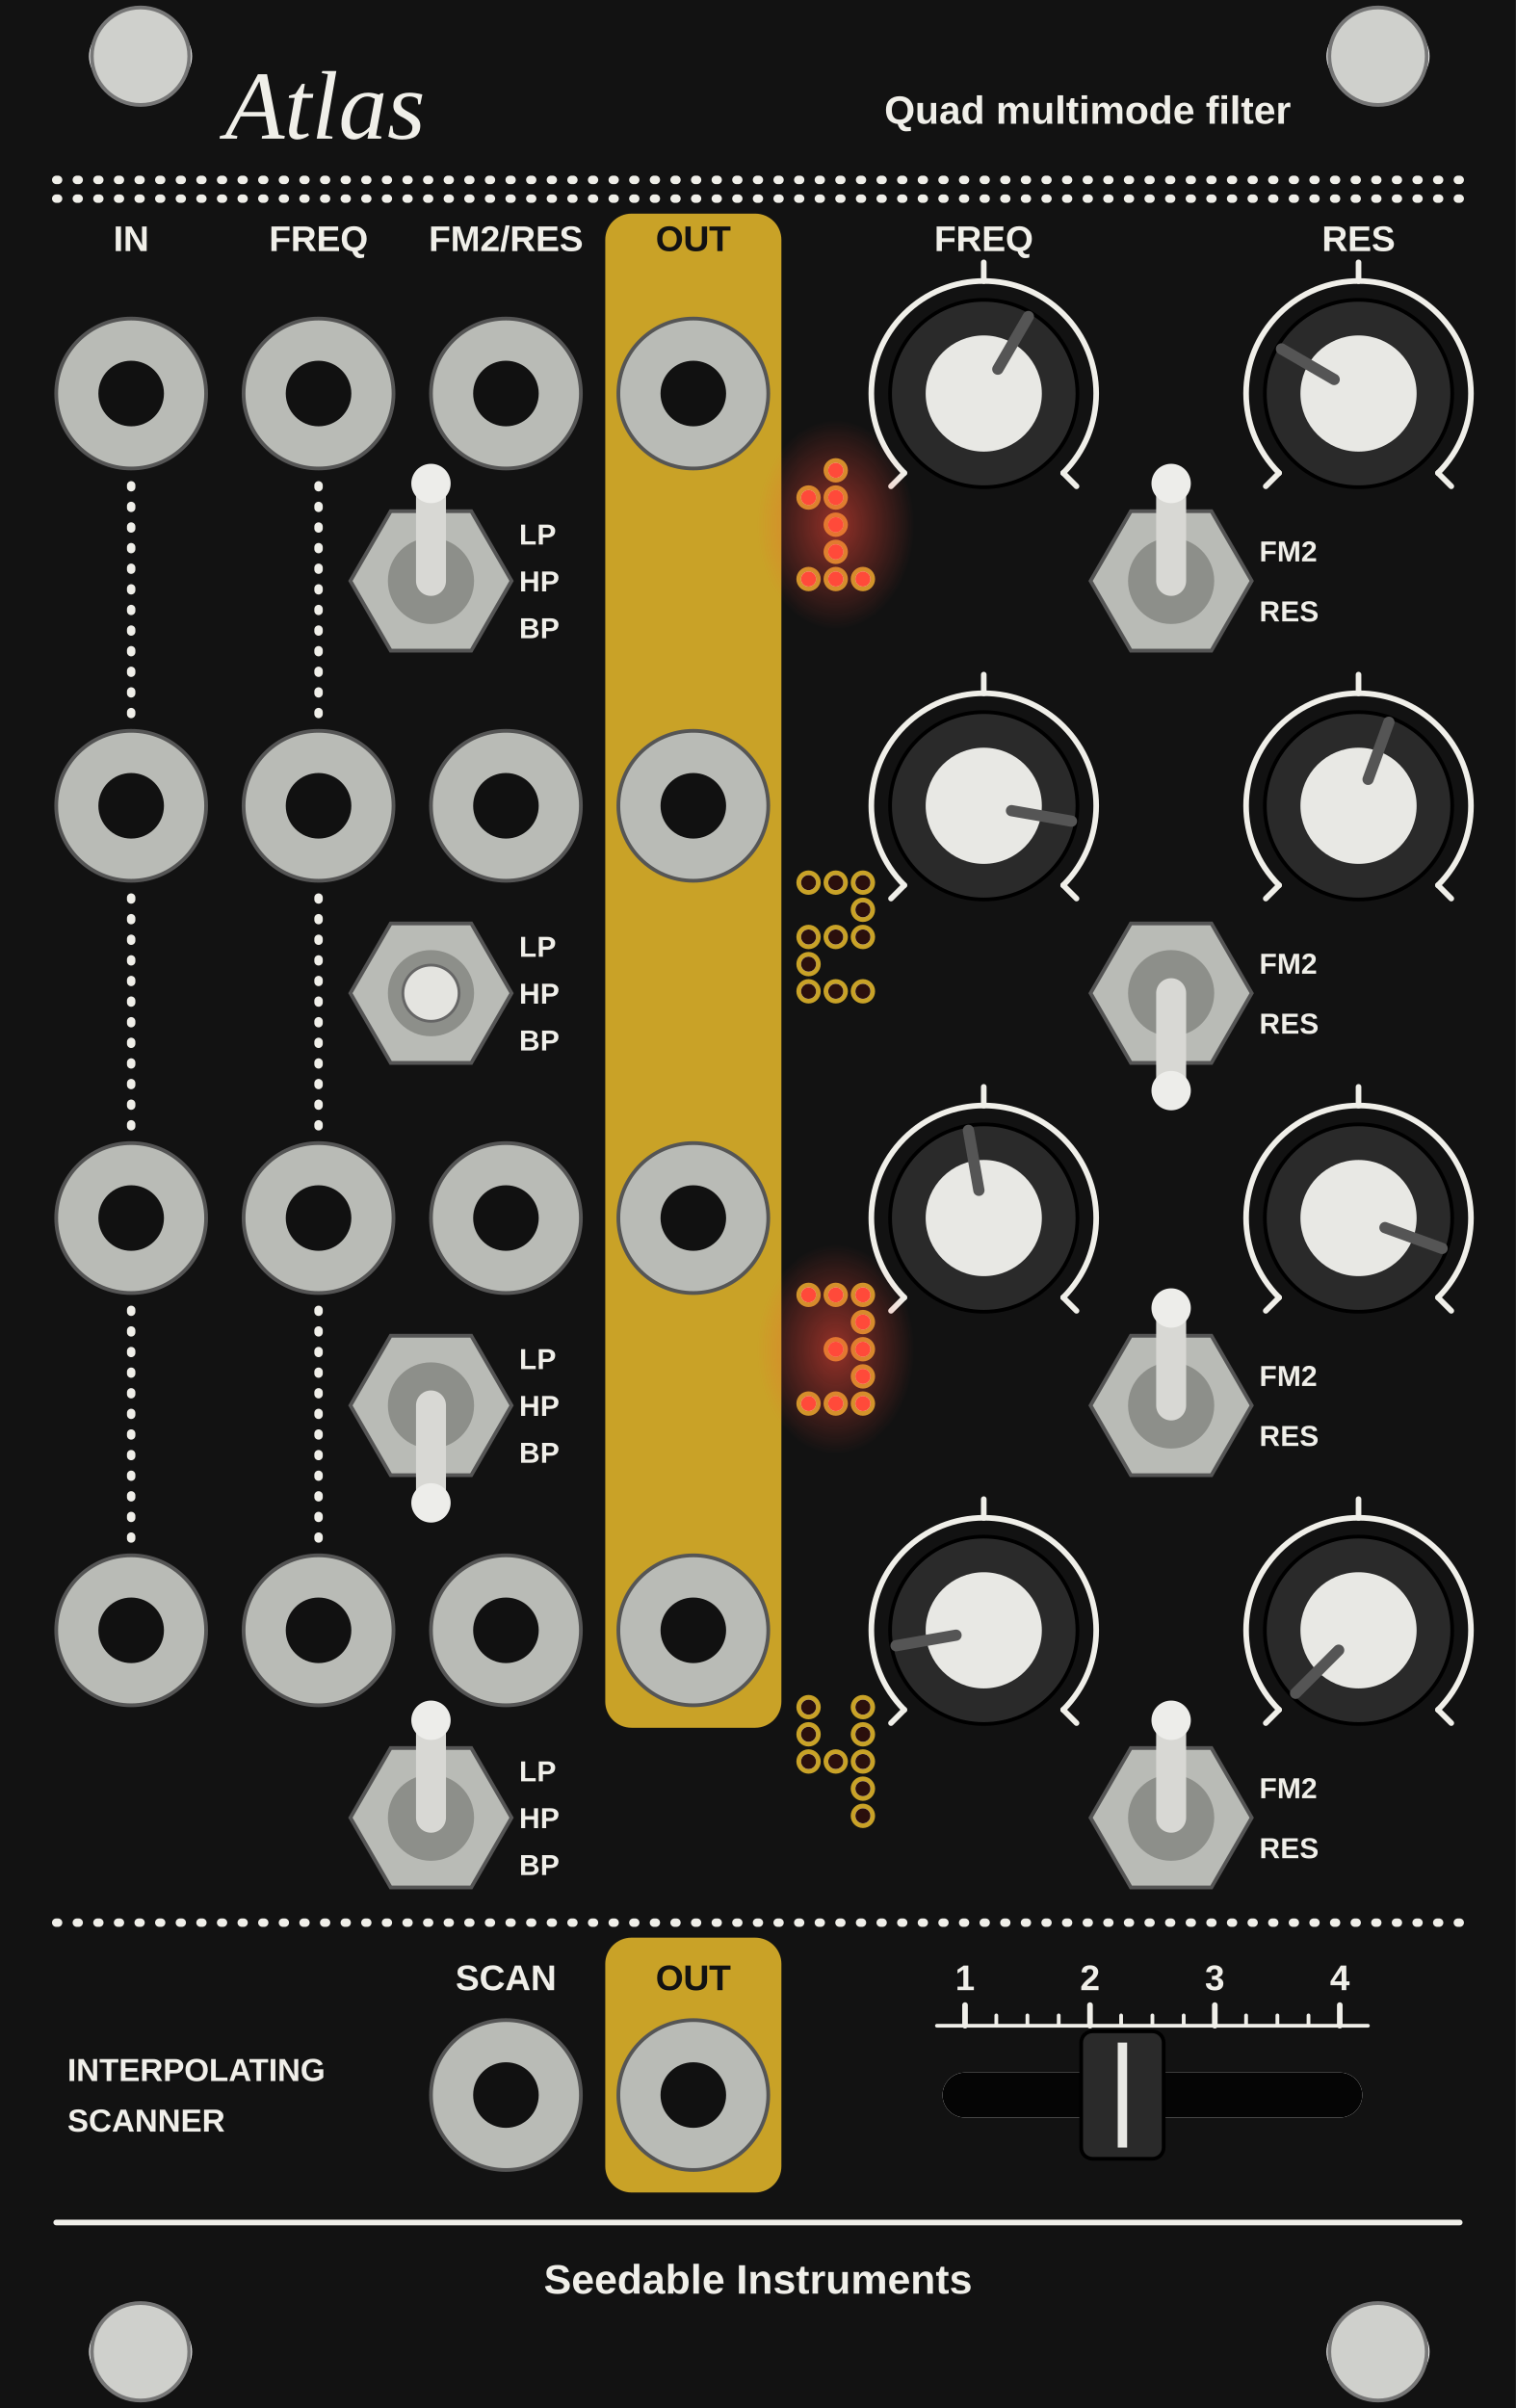
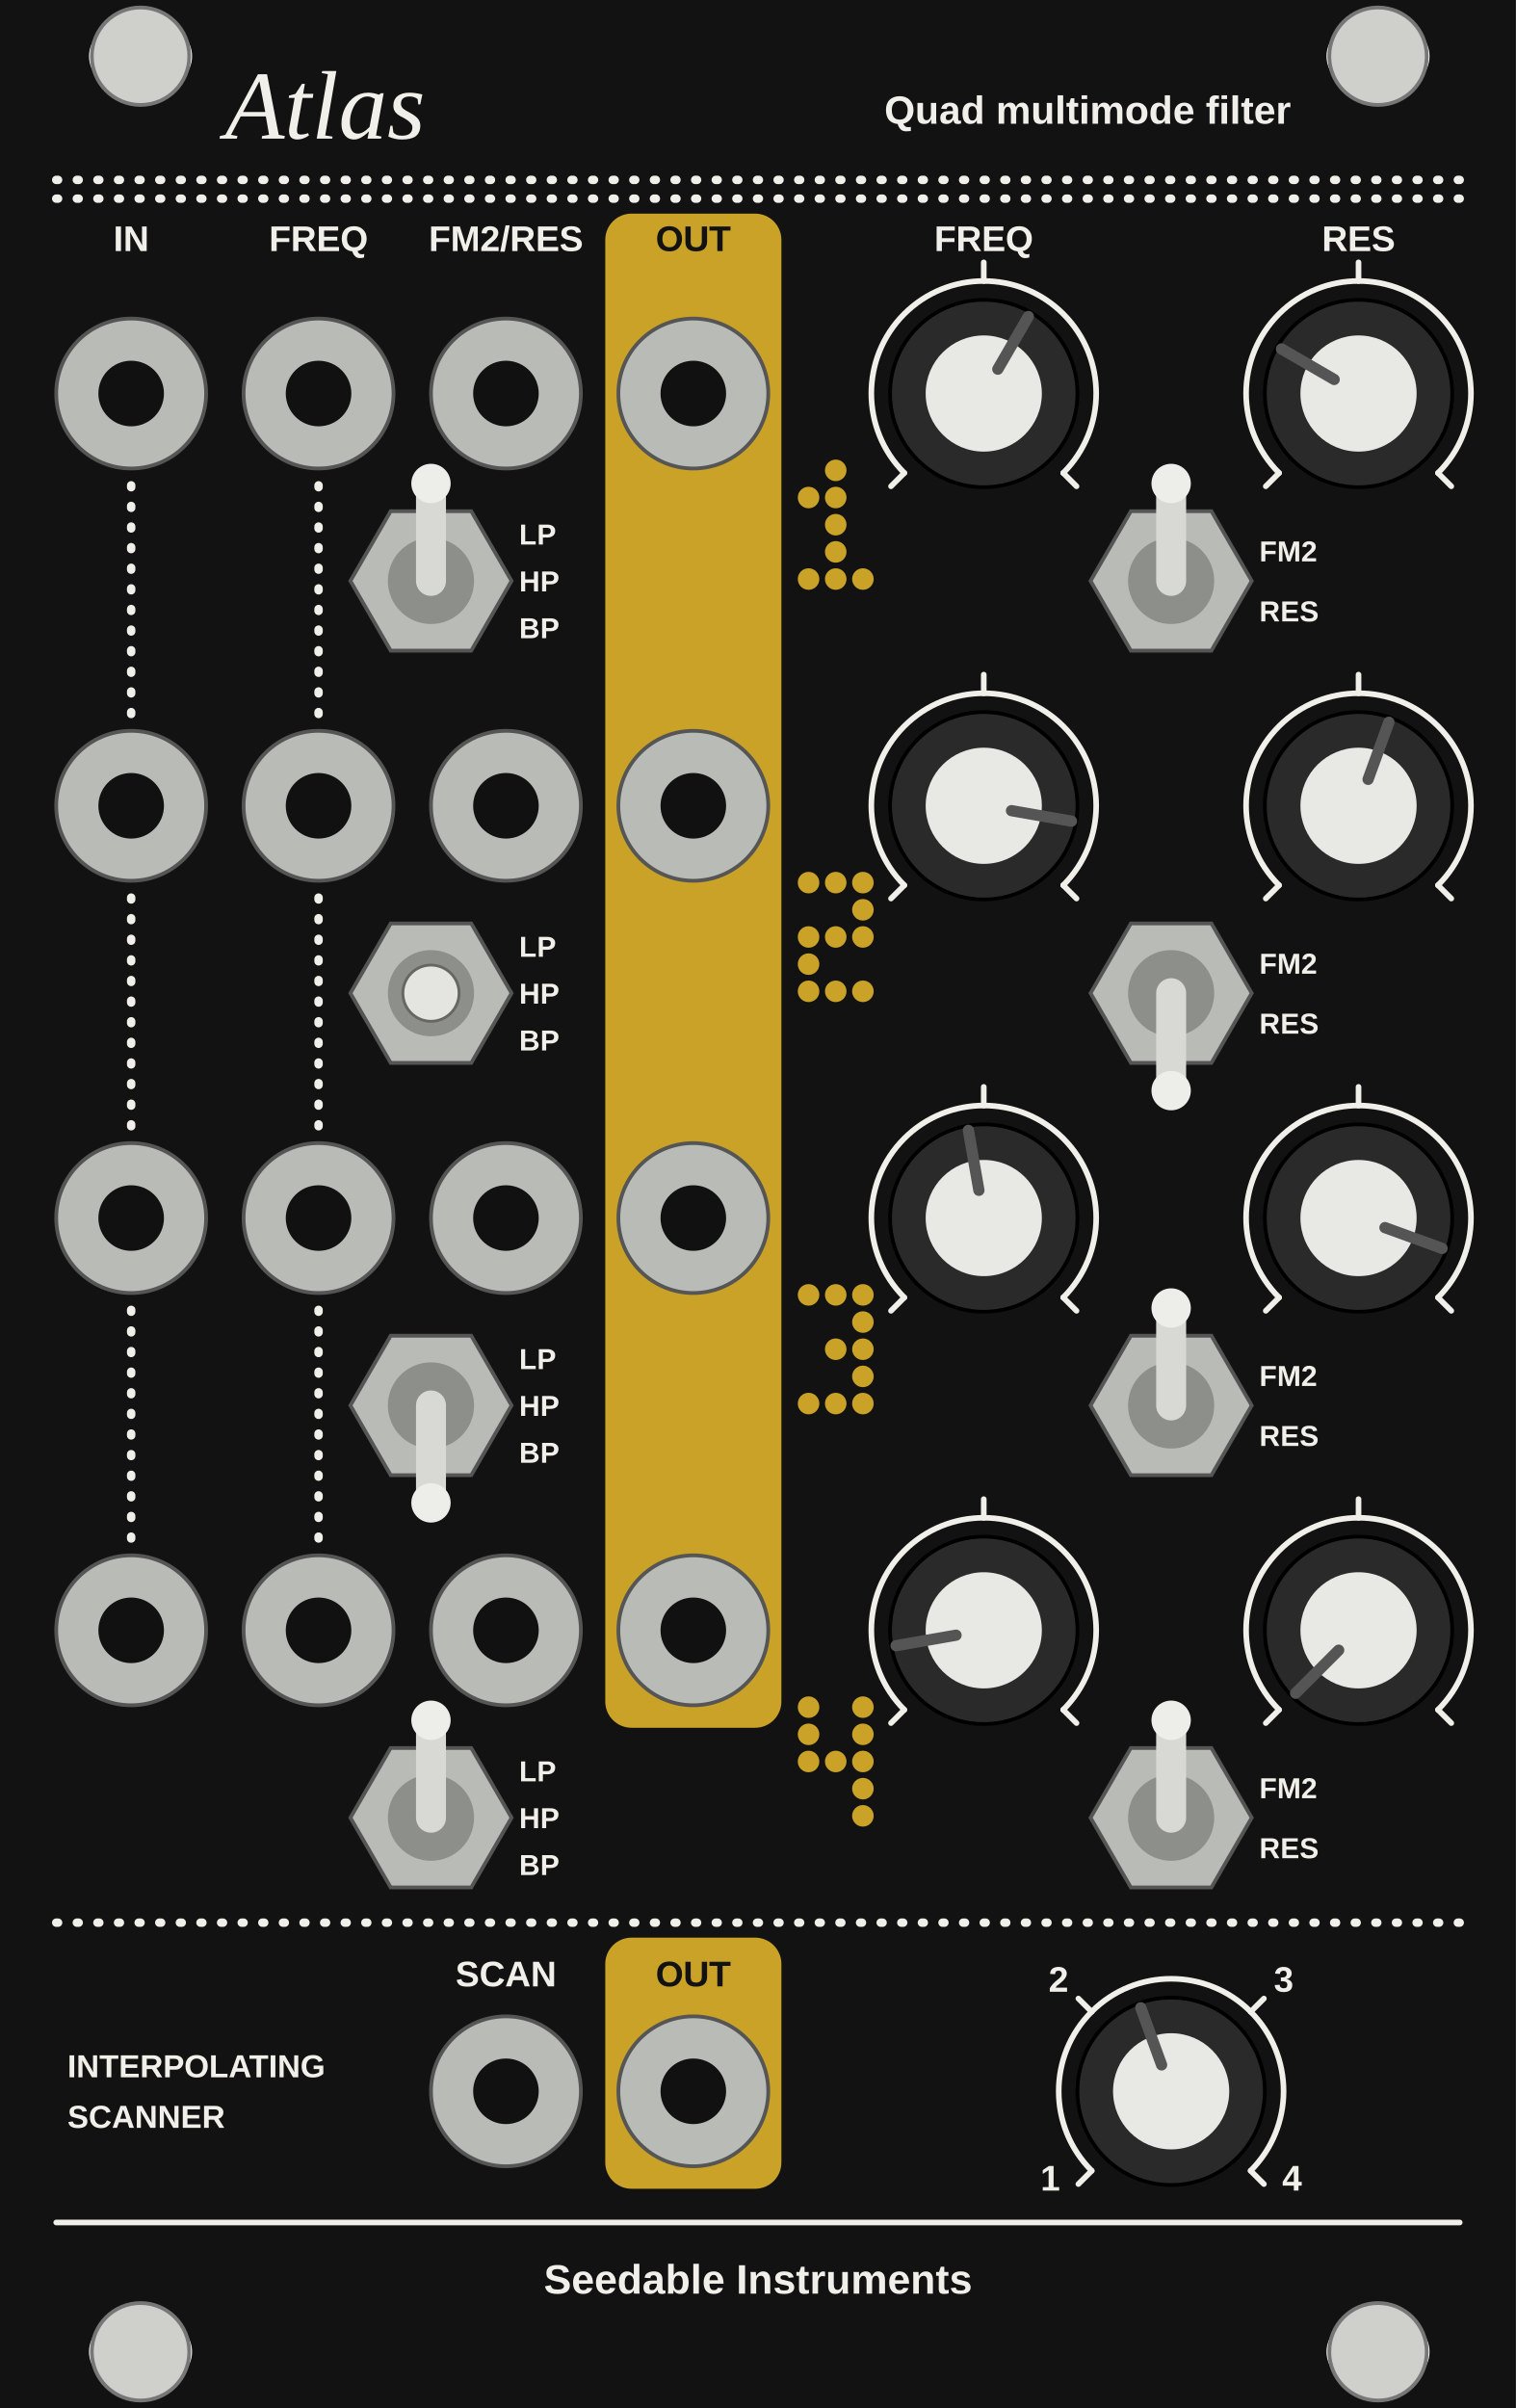
<svg xmlns="http://www.w3.org/2000/svg" width="80.9mm" height="128.5mm" viewBox="0 0 80.9 128.5">
-   <defs>
-     <radialGradient id="glow">
-       <stop offset="0" stop-color="#ff4a3a" stop-opacity="0.55" />
-       <stop offset="1" stop-color="#ff4a3a" stop-opacity="0" />
-     </radialGradient>
-   </defs>
  <style>text{font-family:Arial, Helvetica, sans-serif;font-weight:bold;fill:#f0efe9} .serif{font-family:Georgia, Times New Roman, serif;font-style:italic;font-weight:normal} .silk{stroke:#f0efe9;fill:none;stroke-linecap:round;stroke-linejoin:round} .dots{stroke-dasharray:0.1 1.0;stroke-width:0.45} .copper{fill:#c9a227} .cu-text{fill:#121212} .hole{fill:#ffffff;stroke:none}</style>
  <rect x="0" y="0" width="80.9" height="128.5" fill="#121212" />
  <g id="copper">
    <rect x="32.30" y="11.40" width="9.40" height="80.80" rx="1.4" class="copper" />
    <circle cx="37.00" cy="21.00" r="3.65" class="cu-text" />
    <circle cx="37.00" cy="43.00" r="3.65" class="cu-text" />
    <circle cx="37.00" cy="65.00" r="3.65" class="cu-text" />
    <circle cx="37.00" cy="87.00" r="3.65" class="cu-text" />
-     <rect x="32.30" y="103.40" width="9.40" height="13.60" rx="1.4" class="copper" />
-     <circle cx="37.00" cy="111.80" r="3.65" class="cu-text" />
-     <circle cx="44.60" cy="25.10" r="0.65" class="copper" />
-     <circle cx="43.15" cy="26.55" r="0.65" class="copper" />
-     <circle cx="44.60" cy="26.55" r="0.65" class="copper" />
-     <circle cx="44.60" cy="28.00" r="0.65" class="copper" />
-     <circle cx="44.60" cy="29.45" r="0.65" class="copper" />
-     <circle cx="43.15" cy="30.90" r="0.65" class="copper" />
-     <circle cx="44.60" cy="30.90" r="0.65" class="copper" />
-     <circle cx="46.05" cy="30.90" r="0.65" class="copper" />
-     <circle cx="43.15" cy="47.10" r="0.65" class="copper" />
-     <circle cx="44.60" cy="47.10" r="0.65" class="copper" />
-     <circle cx="46.05" cy="47.10" r="0.65" class="copper" />
-     <circle cx="46.05" cy="48.55" r="0.65" class="copper" />
-     <circle cx="43.15" cy="50.00" r="0.65" class="copper" />
-     <circle cx="44.60" cy="50.00" r="0.65" class="copper" />
-     <circle cx="46.05" cy="50.00" r="0.65" class="copper" />
-     <circle cx="43.15" cy="51.45" r="0.65" class="copper" />
-     <circle cx="43.15" cy="52.90" r="0.65" class="copper" />
-     <circle cx="44.60" cy="52.90" r="0.65" class="copper" />
-     <circle cx="46.05" cy="52.90" r="0.65" class="copper" />
-     <circle cx="43.15" cy="69.10" r="0.65" class="copper" />
-     <circle cx="44.60" cy="69.10" r="0.65" class="copper" />
-     <circle cx="46.05" cy="69.10" r="0.65" class="copper" />
-     <circle cx="46.05" cy="70.55" r="0.65" class="copper" />
-     <circle cx="44.60" cy="72.00" r="0.65" class="copper" />
-     <circle cx="46.05" cy="72.00" r="0.65" class="copper" />
-     <circle cx="46.05" cy="73.45" r="0.65" class="copper" />
-     <circle cx="43.15" cy="74.90" r="0.65" class="copper" />
-     <circle cx="44.60" cy="74.90" r="0.65" class="copper" />
-     <circle cx="46.05" cy="74.90" r="0.65" class="copper" />
-     <circle cx="43.15" cy="91.10" r="0.65" class="copper" />
-     <circle cx="46.05" cy="91.10" r="0.65" class="copper" />
-     <circle cx="43.15" cy="92.55" r="0.65" class="copper" />
-     <circle cx="46.05" cy="92.55" r="0.65" class="copper" />
-     <circle cx="43.15" cy="94.00" r="0.65" class="copper" />
-     <circle cx="44.60" cy="94.00" r="0.65" class="copper" />
-     <circle cx="46.05" cy="94.00" r="0.65" class="copper" />
-     <circle cx="46.05" cy="95.45" r="0.65" class="copper" />
-     <circle cx="46.05" cy="96.90" r="0.65" class="copper" />
+     <rect x="32.30" y="103.40" width="9.40" height="13.40" rx="1.4" class="copper" />
+     <circle cx="37.00" cy="111.60" r="3.65" class="cu-text" />
+     <circle cx="44.60" cy="25.10" r="0.575" class="copper" />
+     <circle cx="43.15" cy="26.55" r="0.575" class="copper" />
+     <circle cx="44.60" cy="26.55" r="0.575" class="copper" />
+     <circle cx="44.60" cy="28.00" r="0.575" class="copper" />
+     <circle cx="44.60" cy="29.45" r="0.575" class="copper" />
+     <circle cx="43.15" cy="30.90" r="0.575" class="copper" />
+     <circle cx="44.60" cy="30.90" r="0.575" class="copper" />
+     <circle cx="46.05" cy="30.90" r="0.575" class="copper" />
+     <circle cx="43.15" cy="47.10" r="0.575" class="copper" />
+     <circle cx="44.60" cy="47.10" r="0.575" class="copper" />
+     <circle cx="46.05" cy="47.10" r="0.575" class="copper" />
+     <circle cx="46.05" cy="48.55" r="0.575" class="copper" />
+     <circle cx="43.15" cy="50.00" r="0.575" class="copper" />
+     <circle cx="44.60" cy="50.00" r="0.575" class="copper" />
+     <circle cx="46.05" cy="50.00" r="0.575" class="copper" />
+     <circle cx="43.15" cy="51.45" r="0.575" class="copper" />
+     <circle cx="43.15" cy="52.90" r="0.575" class="copper" />
+     <circle cx="44.60" cy="52.90" r="0.575" class="copper" />
+     <circle cx="46.05" cy="52.90" r="0.575" class="copper" />
+     <circle cx="43.15" cy="69.10" r="0.575" class="copper" />
+     <circle cx="44.60" cy="69.10" r="0.575" class="copper" />
+     <circle cx="46.05" cy="69.10" r="0.575" class="copper" />
+     <circle cx="46.05" cy="70.55" r="0.575" class="copper" />
+     <circle cx="44.60" cy="72.00" r="0.575" class="copper" />
+     <circle cx="46.05" cy="72.00" r="0.575" class="copper" />
+     <circle cx="46.05" cy="73.45" r="0.575" class="copper" />
+     <circle cx="43.15" cy="74.90" r="0.575" class="copper" />
+     <circle cx="44.60" cy="74.90" r="0.575" class="copper" />
+     <circle cx="46.05" cy="74.90" r="0.575" class="copper" />
+     <circle cx="43.15" cy="91.10" r="0.575" class="copper" />
+     <circle cx="46.05" cy="91.10" r="0.575" class="copper" />
+     <circle cx="43.15" cy="92.55" r="0.575" class="copper" />
+     <circle cx="46.05" cy="92.55" r="0.575" class="copper" />
+     <circle cx="43.15" cy="94.00" r="0.575" class="copper" />
+     <circle cx="44.60" cy="94.00" r="0.575" class="copper" />
+     <circle cx="46.05" cy="94.00" r="0.575" class="copper" />
+     <circle cx="46.05" cy="95.45" r="0.575" class="copper" />
+     <circle cx="46.05" cy="96.90" r="0.575" class="copper" />
    <text x="37.00" y="13.40" font-size="1.9" text-anchor="middle" class="cu-text">OUT</text>
-     <text x="37.00" y="106.20" font-size="1.9" text-anchor="middle" class="cu-text">OUT</text>
+     <text x="37.00" y="106.00" font-size="1.9" text-anchor="middle" class="cu-text">OUT</text>
  </g>
  <g id="silk">
    <text x="12.00" y="7.40" font-size="5.2" text-anchor="start" class="serif">Atlas</text>
    <text x="68.90" y="6.60" font-size="2.1" text-anchor="end">Quad multimode filter</text>
    <polyline points="3.00,9.60 77.90,9.60" class="silk dots" />
    <polyline points="3.00,10.60 77.90,10.60" class="silk dots" />
    <text x="40.45" y="122.40" font-size="2.2" text-anchor="middle">Seedable Instruments</text>
    <polyline points="3.00,118.60 77.90,118.60" class="silk" stroke-width="0.3" />
    <text x="7.00" y="13.40" font-size="1.9" text-anchor="middle">IN</text>
    <text x="17.00" y="13.40" font-size="1.9" text-anchor="middle">FREQ</text>
    <text x="27.00" y="13.40" font-size="1.9" text-anchor="middle">FM2/RES</text>
    <text x="52.50" y="13.40" font-size="1.9" text-anchor="middle">FREQ</text>
    <text x="72.50" y="13.40" font-size="1.9" text-anchor="middle">RES</text>
    <path d="M 48.26 25.24 A 6.0 6.0 0 1 1 56.74 25.24" class="silk" stroke-width="0.3" />
    <polyline points="48.26,25.24 47.55,25.95" class="silk" stroke-width="0.3" />
    <polyline points="52.50,15.00 52.50,14.00" class="silk" stroke-width="0.3" />
    <polyline points="56.74,25.24 57.45,25.95" class="silk" stroke-width="0.3" />
    <path d="M 68.26 25.24 A 6.0 6.0 0 1 1 76.74 25.24" class="silk" stroke-width="0.3" />
    <polyline points="68.26,25.24 67.55,25.95" class="silk" stroke-width="0.3" />
    <polyline points="72.50,15.00 72.50,14.00" class="silk" stroke-width="0.3" />
    <polyline points="76.74,25.24 77.45,25.95" class="silk" stroke-width="0.3" />
    <path d="M 48.26 47.24 A 6.0 6.0 0 1 1 56.74 47.24" class="silk" stroke-width="0.3" />
    <polyline points="48.26,47.24 47.55,47.95" class="silk" stroke-width="0.3" />
    <polyline points="52.50,37.00 52.50,36.00" class="silk" stroke-width="0.3" />
    <polyline points="56.74,47.24 57.45,47.95" class="silk" stroke-width="0.3" />
    <path d="M 68.26 47.24 A 6.0 6.0 0 1 1 76.74 47.24" class="silk" stroke-width="0.3" />
    <polyline points="68.26,47.24 67.55,47.95" class="silk" stroke-width="0.3" />
    <polyline points="72.50,37.00 72.50,36.00" class="silk" stroke-width="0.3" />
    <polyline points="76.74,47.24 77.45,47.95" class="silk" stroke-width="0.3" />
    <path d="M 48.26 69.24 A 6.0 6.0 0 1 1 56.74 69.24" class="silk" stroke-width="0.3" />
    <polyline points="48.26,69.24 47.55,69.95" class="silk" stroke-width="0.3" />
    <polyline points="52.50,59.00 52.50,58.00" class="silk" stroke-width="0.3" />
    <polyline points="56.74,69.24 57.45,69.95" class="silk" stroke-width="0.3" />
    <path d="M 68.26 69.24 A 6.0 6.0 0 1 1 76.74 69.24" class="silk" stroke-width="0.3" />
    <polyline points="68.26,69.24 67.55,69.95" class="silk" stroke-width="0.3" />
    <polyline points="72.50,59.00 72.50,58.00" class="silk" stroke-width="0.3" />
    <polyline points="76.74,69.24 77.45,69.95" class="silk" stroke-width="0.3" />
    <path d="M 48.26 91.24 A 6.0 6.0 0 1 1 56.74 91.24" class="silk" stroke-width="0.3" />
    <polyline points="48.26,91.24 47.55,91.95" class="silk" stroke-width="0.3" />
    <polyline points="52.50,81.00 52.50,80.00" class="silk" stroke-width="0.3" />
    <polyline points="56.74,91.24 57.45,91.95" class="silk" stroke-width="0.3" />
    <path d="M 68.26 91.24 A 6.0 6.0 0 1 1 76.74 91.24" class="silk" stroke-width="0.3" />
    <polyline points="68.26,91.24 67.55,91.95" class="silk" stroke-width="0.3" />
    <polyline points="72.50,81.00 72.50,80.00" class="silk" stroke-width="0.3" />
    <polyline points="76.74,91.24 77.45,91.95" class="silk" stroke-width="0.3" />
+     <path d="M 58.26 115.84 A 6.0 6.0 0 1 1 66.74 115.84" class="silk" stroke-width="0.3" />
+     <polyline points="58.26,115.84 57.55,116.55" class="silk" stroke-width="0.3" />
+     <polyline points="58.26,107.36 57.55,106.65" class="silk" stroke-width="0.3" />
+     <polyline points="66.74,107.36 67.45,106.65" class="silk" stroke-width="0.3" />
+     <polyline points="66.74,115.84 67.45,116.55" class="silk" stroke-width="0.3" />
+     <text x="56.05" y="116.90" font-size="1.9" text-anchor="middle">1</text>
+     <text x="56.49" y="106.29" font-size="1.9" text-anchor="middle">2</text>
+     <text x="68.51" y="106.29" font-size="1.9" text-anchor="middle">3</text>
+     <text x="68.95" y="116.90" font-size="1.9" text-anchor="middle">4</text>
    <text x="27.70" y="29.06" font-size="1.55" text-anchor="start">LP</text>
    <text x="27.70" y="31.56" font-size="1.55" text-anchor="start">HP</text>
    <text x="27.70" y="34.06" font-size="1.55" text-anchor="start">BP</text>
    <text x="67.20" y="29.96" font-size="1.55" text-anchor="start">FM2</text>
    <text x="67.20" y="33.16" font-size="1.55" text-anchor="start">RES</text>
    <text x="27.70" y="51.06" font-size="1.55" text-anchor="start">LP</text>
    <text x="27.70" y="53.56" font-size="1.55" text-anchor="start">HP</text>
    <text x="27.70" y="56.06" font-size="1.55" text-anchor="start">BP</text>
    <text x="67.20" y="51.96" font-size="1.55" text-anchor="start">FM2</text>
    <text x="67.20" y="55.16" font-size="1.55" text-anchor="start">RES</text>
    <text x="27.70" y="73.06" font-size="1.55" text-anchor="start">LP</text>
    <text x="27.70" y="75.56" font-size="1.55" text-anchor="start">HP</text>
    <text x="27.70" y="78.06" font-size="1.55" text-anchor="start">BP</text>
    <text x="67.20" y="73.96" font-size="1.55" text-anchor="start">FM2</text>
    <text x="67.20" y="77.16" font-size="1.55" text-anchor="start">RES</text>
    <text x="27.70" y="95.06" font-size="1.55" text-anchor="start">LP</text>
    <text x="27.70" y="97.56" font-size="1.55" text-anchor="start">HP</text>
    <text x="27.70" y="100.06" font-size="1.55" text-anchor="start">BP</text>
    <text x="67.20" y="95.96" font-size="1.55" text-anchor="start">FM2</text>
    <text x="67.20" y="99.16" font-size="1.55" text-anchor="start">RES</text>
    <polyline points="7.00,25.90 7.00,38.10" class="silk dots" />
    <polyline points="7.00,47.90 7.00,60.10" class="silk dots" />
    <polyline points="7.00,69.90 7.00,82.10" class="silk dots" />
    <polyline points="17.00,25.90 17.00,38.10" class="silk dots" />
    <polyline points="17.00,47.90 17.00,60.10" class="silk dots" />
    <polyline points="17.00,69.90 17.00,82.10" class="silk dots" />
    <polyline points="3.00,102.60 77.90,102.60" class="silk dots" />
-     <text x="3.60" y="111.05" font-size="1.7" text-anchor="start">INTERPOLATING</text>
-     <text x="3.60" y="113.75" font-size="1.7" text-anchor="start">SCANNER</text>
-     <text x="27.00" y="106.20" font-size="1.9" text-anchor="middle">SCAN</text>
-     <polyline points="51.50,107.00 51.50,108.10" class="silk" stroke-width="0.3" />
-     <text x="51.50" y="106.20" font-size="1.9" text-anchor="middle">1</text>
-     <polyline points="53.17,107.55 53.17,108.10" class="silk" stroke-width="0.2" />
-     <polyline points="54.83,107.55 54.83,108.10" class="silk" stroke-width="0.2" />
-     <polyline points="56.50,107.55 56.50,108.10" class="silk" stroke-width="0.2" />
-     <polyline points="58.17,107.00 58.17,108.10" class="silk" stroke-width="0.3" />
-     <text x="58.17" y="106.20" font-size="1.9" text-anchor="middle">2</text>
-     <polyline points="59.83,107.55 59.83,108.10" class="silk" stroke-width="0.2" />
-     <polyline points="61.50,107.55 61.50,108.10" class="silk" stroke-width="0.2" />
-     <polyline points="63.17,107.55 63.17,108.10" class="silk" stroke-width="0.2" />
-     <polyline points="64.83,107.00 64.83,108.10" class="silk" stroke-width="0.3" />
-     <text x="64.83" y="106.20" font-size="1.9" text-anchor="middle">3</text>
-     <polyline points="66.50,107.55 66.50,108.10" class="silk" stroke-width="0.2" />
-     <polyline points="68.17,107.55 68.17,108.10" class="silk" stroke-width="0.2" />
-     <polyline points="69.83,107.55 69.83,108.10" class="silk" stroke-width="0.2" />
-     <polyline points="71.50,107.00 71.50,108.10" class="silk" stroke-width="0.3" />
-     <text x="71.50" y="106.20" font-size="1.9" text-anchor="middle">4</text>
-     <polyline points="50.00,108.10 73.00,108.10" class="silk" stroke-width="0.2" />
+     <text x="3.60" y="110.85" font-size="1.7" text-anchor="start">INTERPOLATING</text>
+     <text x="3.60" y="113.55" font-size="1.7" text-anchor="start">SCANNER</text>
+     <text x="27.00" y="106.00" font-size="1.9" text-anchor="middle">SCAN</text>
  </g>
  <g id="holes">
    <circle cx="7.00" cy="21.00" r="3.25" class="hole" />
    <circle cx="17.00" cy="21.00" r="3.25" class="hole" />
    <circle cx="27.00" cy="21.00" r="3.25" class="hole" />
    <circle cx="37.00" cy="21.00" r="3.25" class="hole" />
    <circle cx="52.50" cy="21.00" r="3.75" class="hole" />
    <circle cx="72.50" cy="21.00" r="3.75" class="hole" />
    <circle cx="23.00" cy="31.00" r="3.25" class="hole" />
    <circle cx="62.50" cy="31.00" r="3.25" class="hole" />
-     <circle cx="44.60" cy="25.10" r="0.4" class="hole" />
-     <circle cx="43.15" cy="26.55" r="0.4" class="hole" />
-     <circle cx="44.60" cy="26.55" r="0.4" class="hole" />
-     <circle cx="44.60" cy="28.00" r="0.4" class="hole" />
-     <circle cx="44.60" cy="29.45" r="0.4" class="hole" />
-     <circle cx="43.15" cy="30.90" r="0.4" class="hole" />
-     <circle cx="44.60" cy="30.90" r="0.4" class="hole" />
-     <circle cx="46.05" cy="30.90" r="0.4" class="hole" />
    <circle cx="7.00" cy="43.00" r="3.25" class="hole" />
    <circle cx="17.00" cy="43.00" r="3.25" class="hole" />
    <circle cx="27.00" cy="43.00" r="3.25" class="hole" />
    <circle cx="37.00" cy="43.00" r="3.25" class="hole" />
    <circle cx="52.50" cy="43.00" r="3.75" class="hole" />
    <circle cx="72.50" cy="43.00" r="3.75" class="hole" />
    <circle cx="23.00" cy="53.00" r="3.25" class="hole" />
    <circle cx="62.50" cy="53.00" r="3.25" class="hole" />
-     <circle cx="43.15" cy="47.10" r="0.4" class="hole" />
-     <circle cx="44.60" cy="47.10" r="0.4" class="hole" />
-     <circle cx="46.05" cy="47.10" r="0.4" class="hole" />
-     <circle cx="46.05" cy="48.55" r="0.4" class="hole" />
-     <circle cx="43.15" cy="50.00" r="0.4" class="hole" />
-     <circle cx="44.60" cy="50.00" r="0.4" class="hole" />
-     <circle cx="46.05" cy="50.00" r="0.4" class="hole" />
-     <circle cx="43.15" cy="51.45" r="0.4" class="hole" />
-     <circle cx="43.15" cy="52.90" r="0.4" class="hole" />
-     <circle cx="44.60" cy="52.90" r="0.4" class="hole" />
-     <circle cx="46.05" cy="52.90" r="0.4" class="hole" />
    <circle cx="7.00" cy="65.00" r="3.25" class="hole" />
    <circle cx="17.00" cy="65.00" r="3.25" class="hole" />
    <circle cx="27.00" cy="65.00" r="3.25" class="hole" />
    <circle cx="37.00" cy="65.00" r="3.25" class="hole" />
    <circle cx="52.50" cy="65.00" r="3.75" class="hole" />
    <circle cx="72.50" cy="65.00" r="3.75" class="hole" />
    <circle cx="23.00" cy="75.00" r="3.25" class="hole" />
    <circle cx="62.50" cy="75.00" r="3.25" class="hole" />
-     <circle cx="43.15" cy="69.10" r="0.4" class="hole" />
-     <circle cx="44.60" cy="69.10" r="0.4" class="hole" />
-     <circle cx="46.05" cy="69.10" r="0.4" class="hole" />
-     <circle cx="46.05" cy="70.55" r="0.4" class="hole" />
-     <circle cx="44.60" cy="72.00" r="0.4" class="hole" />
-     <circle cx="46.05" cy="72.00" r="0.4" class="hole" />
-     <circle cx="46.05" cy="73.45" r="0.4" class="hole" />
-     <circle cx="43.15" cy="74.90" r="0.4" class="hole" />
-     <circle cx="44.60" cy="74.90" r="0.4" class="hole" />
-     <circle cx="46.05" cy="74.90" r="0.4" class="hole" />
    <circle cx="7.00" cy="87.00" r="3.25" class="hole" />
    <circle cx="17.00" cy="87.00" r="3.25" class="hole" />
    <circle cx="27.00" cy="87.00" r="3.25" class="hole" />
    <circle cx="37.00" cy="87.00" r="3.25" class="hole" />
    <circle cx="52.50" cy="87.00" r="3.75" class="hole" />
    <circle cx="72.50" cy="87.00" r="3.75" class="hole" />
    <circle cx="23.00" cy="97.00" r="3.25" class="hole" />
    <circle cx="62.50" cy="97.00" r="3.25" class="hole" />
-     <circle cx="43.15" cy="91.10" r="0.4" class="hole" />
-     <circle cx="46.05" cy="91.10" r="0.4" class="hole" />
-     <circle cx="43.15" cy="92.55" r="0.4" class="hole" />
-     <circle cx="46.05" cy="92.55" r="0.4" class="hole" />
-     <circle cx="43.15" cy="94.00" r="0.4" class="hole" />
-     <circle cx="44.60" cy="94.00" r="0.4" class="hole" />
-     <circle cx="46.05" cy="94.00" r="0.4" class="hole" />
-     <circle cx="46.05" cy="95.45" r="0.4" class="hole" />
-     <circle cx="46.05" cy="96.90" r="0.4" class="hole" />
-     <circle cx="27.00" cy="111.80" r="3.25" class="hole" />
-     <circle cx="37.00" cy="111.80" r="3.25" class="hole" />
-     <rect x="50.30" y="110.60" width="22.4" height="2.4" rx="1.2" class="hole" />
+     <circle cx="27.00" cy="111.60" r="3.25" class="hole" />
+     <circle cx="37.00" cy="111.60" r="3.25" class="hole" />
+     <circle cx="62.50" cy="111.60" r="3.75" class="hole" />
    <rect x="4.75" y="1.40" width="5.5" height="3.2" rx="1.6" class="hole" />
    <rect x="4.75" y="123.90" width="5.5" height="3.2" rx="1.6" class="hole" />
    <rect x="70.79" y="1.40" width="5.5" height="3.2" rx="1.6" class="hole" />
    <rect x="70.79" y="123.90" width="5.5" height="3.2" rx="1.6" class="hole" />
  </g>
  <g id="mockup">
    <circle cx="7.00" cy="21.00" r="4.0" fill="#b9bbb6" stroke="#555" stroke-width="0.2" />
    <circle cx="7.00" cy="21.00" r="1.75" fill="#111" />
    <circle cx="17.00" cy="21.00" r="4.0" fill="#b9bbb6" stroke="#555" stroke-width="0.2" />
    <circle cx="17.00" cy="21.00" r="1.75" fill="#111" />
    <circle cx="27.00" cy="21.00" r="4.0" fill="#b9bbb6" stroke="#555" stroke-width="0.2" />
    <circle cx="27.00" cy="21.00" r="1.75" fill="#111" />
    <circle cx="37.00" cy="21.00" r="4.0" fill="#b9bbb6" stroke="#555" stroke-width="0.2" />
    <circle cx="37.00" cy="21.00" r="1.75" fill="#111" />
    <circle cx="52.50" cy="21.00" r="5.0" fill="#2a2a2a" stroke="#000" stroke-width="0.2" />
    <circle cx="52.50" cy="21.00" r="3.10" fill="#e8e8e4" />
    <line x1="53.25" y1="19.70" x2="54.88" y2="16.89" stroke="#555" stroke-width="0.6" stroke-linecap="round" />
    <circle cx="72.50" cy="21.00" r="5.0" fill="#2a2a2a" stroke="#000" stroke-width="0.2" />
    <circle cx="72.50" cy="21.00" r="3.10" fill="#e8e8e4" />
    <line x1="71.20" y1="20.25" x2="68.39" y2="18.62" stroke="#555" stroke-width="0.6" stroke-linecap="round" />
    <polygon points="27.30,31.00 25.15,34.72 20.85,34.72 18.70,31.00 20.85,27.28 25.15,27.28" fill="#b9bbb6" stroke="#555" stroke-width="0.2" />
    <circle cx="23.00" cy="31.00" r="2.3" fill="#8d8f8a" />
    <line x1="23.00" y1="31.00" x2="23.00" y2="25.80" stroke="#d8d8d4" stroke-width="1.6" stroke-linecap="round" />
    <circle cx="23.00" cy="25.80" r="1.05" fill="#ededea" />
    <polygon points="66.80,31.00 64.65,34.72 60.35,34.72 58.20,31.00 60.35,27.28 64.65,27.28" fill="#b9bbb6" stroke="#555" stroke-width="0.2" />
    <circle cx="62.50" cy="31.00" r="2.3" fill="#8d8f8a" />
    <line x1="62.50" y1="31.00" x2="62.50" y2="25.80" stroke="#d8d8d4" stroke-width="1.6" stroke-linecap="round" />
    <circle cx="62.50" cy="25.80" r="1.05" fill="#ededea" />
-     <ellipse cx="44.60" cy="28.00" rx="4.2" ry="5.6" fill="url(#glow)" />
-     <circle cx="44.60" cy="25.10" r="0.4" fill="#ff4a3a" />
-     <circle cx="43.15" cy="26.55" r="0.4" fill="#ff4a3a" />
-     <circle cx="44.60" cy="26.55" r="0.4" fill="#ff4a3a" />
-     <circle cx="44.60" cy="28.00" r="0.4" fill="#ff4a3a" />
-     <circle cx="44.60" cy="29.45" r="0.4" fill="#ff4a3a" />
-     <circle cx="43.15" cy="30.90" r="0.4" fill="#ff4a3a" />
-     <circle cx="44.60" cy="30.90" r="0.4" fill="#ff4a3a" />
-     <circle cx="46.05" cy="30.90" r="0.4" fill="#ff4a3a" />
    <circle cx="7.00" cy="43.00" r="4.0" fill="#b9bbb6" stroke="#555" stroke-width="0.2" />
    <circle cx="7.00" cy="43.00" r="1.75" fill="#111" />
    <circle cx="17.00" cy="43.00" r="4.0" fill="#b9bbb6" stroke="#555" stroke-width="0.2" />
    <circle cx="17.00" cy="43.00" r="1.75" fill="#111" />
    <circle cx="27.00" cy="43.00" r="4.0" fill="#b9bbb6" stroke="#555" stroke-width="0.2" />
    <circle cx="27.00" cy="43.00" r="1.75" fill="#111" />
    <circle cx="37.00" cy="43.00" r="4.0" fill="#b9bbb6" stroke="#555" stroke-width="0.2" />
    <circle cx="37.00" cy="43.00" r="1.75" fill="#111" />
    <circle cx="52.50" cy="43.00" r="5.0" fill="#2a2a2a" stroke="#000" stroke-width="0.2" />
    <circle cx="52.50" cy="43.00" r="3.10" fill="#e8e8e4" />
    <line x1="53.98" y1="43.26" x2="57.18" y2="43.82" stroke="#555" stroke-width="0.6" stroke-linecap="round" />
    <circle cx="72.50" cy="43.00" r="5.0" fill="#2a2a2a" stroke="#000" stroke-width="0.2" />
    <circle cx="72.50" cy="43.00" r="3.10" fill="#e8e8e4" />
    <line x1="73.01" y1="41.59" x2="74.12" y2="38.54" stroke="#555" stroke-width="0.6" stroke-linecap="round" />
    <polygon points="27.30,53.00 25.15,56.72 20.85,56.72 18.70,53.00 20.85,49.28 25.15,49.28" fill="#b9bbb6" stroke="#555" stroke-width="0.2" />
    <circle cx="23.00" cy="53.00" r="2.3" fill="#8d8f8a" />
    <circle cx="23.00" cy="53.00" r="1.5" fill="#e4e4e0" stroke="#666" stroke-width="0.15" />
    <polygon points="66.80,53.00 64.65,56.72 60.35,56.72 58.20,53.00 60.35,49.28 64.65,49.28" fill="#b9bbb6" stroke="#555" stroke-width="0.2" />
    <circle cx="62.50" cy="53.00" r="2.3" fill="#8d8f8a" />
    <line x1="62.50" y1="53.00" x2="62.50" y2="58.20" stroke="#d8d8d4" stroke-width="1.6" stroke-linecap="round" />
    <circle cx="62.50" cy="58.20" r="1.05" fill="#ededea" />
-     <circle cx="43.15" cy="47.10" r="0.4" fill="#2b0f0c" />
-     <circle cx="44.60" cy="47.10" r="0.4" fill="#2b0f0c" />
-     <circle cx="46.05" cy="47.10" r="0.4" fill="#2b0f0c" />
-     <circle cx="46.05" cy="48.55" r="0.4" fill="#2b0f0c" />
-     <circle cx="43.15" cy="50.00" r="0.4" fill="#2b0f0c" />
-     <circle cx="44.60" cy="50.00" r="0.4" fill="#2b0f0c" />
-     <circle cx="46.05" cy="50.00" r="0.4" fill="#2b0f0c" />
-     <circle cx="43.15" cy="51.45" r="0.4" fill="#2b0f0c" />
-     <circle cx="43.15" cy="52.90" r="0.4" fill="#2b0f0c" />
-     <circle cx="44.60" cy="52.90" r="0.4" fill="#2b0f0c" />
-     <circle cx="46.05" cy="52.90" r="0.4" fill="#2b0f0c" />
    <circle cx="7.00" cy="65.00" r="4.0" fill="#b9bbb6" stroke="#555" stroke-width="0.2" />
    <circle cx="7.00" cy="65.00" r="1.75" fill="#111" />
    <circle cx="17.00" cy="65.00" r="4.0" fill="#b9bbb6" stroke="#555" stroke-width="0.2" />
    <circle cx="17.00" cy="65.00" r="1.75" fill="#111" />
    <circle cx="27.00" cy="65.00" r="4.0" fill="#b9bbb6" stroke="#555" stroke-width="0.2" />
    <circle cx="27.00" cy="65.00" r="1.75" fill="#111" />
    <circle cx="37.00" cy="65.00" r="4.0" fill="#b9bbb6" stroke="#555" stroke-width="0.2" />
    <circle cx="37.00" cy="65.00" r="1.75" fill="#111" />
    <circle cx="52.50" cy="65.00" r="5.0" fill="#2a2a2a" stroke="#000" stroke-width="0.2" />
    <circle cx="52.50" cy="65.00" r="3.10" fill="#e8e8e4" />
    <line x1="52.24" y1="63.52" x2="51.68" y2="60.32" stroke="#555" stroke-width="0.6" stroke-linecap="round" />
    <circle cx="72.50" cy="65.00" r="5.0" fill="#2a2a2a" stroke="#000" stroke-width="0.2" />
    <circle cx="72.50" cy="65.00" r="3.10" fill="#e8e8e4" />
    <line x1="73.91" y1="65.51" x2="76.96" y2="66.62" stroke="#555" stroke-width="0.6" stroke-linecap="round" />
    <polygon points="27.30,75.00 25.15,78.72 20.85,78.72 18.70,75.00 20.85,71.28 25.15,71.28" fill="#b9bbb6" stroke="#555" stroke-width="0.2" />
    <circle cx="23.00" cy="75.00" r="2.3" fill="#8d8f8a" />
    <line x1="23.00" y1="75.00" x2="23.00" y2="80.20" stroke="#d8d8d4" stroke-width="1.6" stroke-linecap="round" />
    <circle cx="23.00" cy="80.20" r="1.05" fill="#ededea" />
    <polygon points="66.80,75.00 64.65,78.72 60.35,78.72 58.20,75.00 60.35,71.28 64.65,71.28" fill="#b9bbb6" stroke="#555" stroke-width="0.2" />
    <circle cx="62.50" cy="75.00" r="2.3" fill="#8d8f8a" />
    <line x1="62.50" y1="75.00" x2="62.50" y2="69.80" stroke="#d8d8d4" stroke-width="1.6" stroke-linecap="round" />
    <circle cx="62.50" cy="69.80" r="1.05" fill="#ededea" />
-     <ellipse cx="44.60" cy="72.00" rx="4.2" ry="5.6" fill="url(#glow)" />
-     <circle cx="43.15" cy="69.10" r="0.4" fill="#ff4a3a" />
-     <circle cx="44.60" cy="69.10" r="0.4" fill="#ff4a3a" />
-     <circle cx="46.05" cy="69.10" r="0.4" fill="#ff4a3a" />
-     <circle cx="46.05" cy="70.55" r="0.4" fill="#ff4a3a" />
-     <circle cx="44.60" cy="72.00" r="0.4" fill="#ff4a3a" />
-     <circle cx="46.05" cy="72.00" r="0.4" fill="#ff4a3a" />
-     <circle cx="46.05" cy="73.45" r="0.4" fill="#ff4a3a" />
-     <circle cx="43.15" cy="74.90" r="0.4" fill="#ff4a3a" />
-     <circle cx="44.60" cy="74.90" r="0.4" fill="#ff4a3a" />
-     <circle cx="46.05" cy="74.90" r="0.4" fill="#ff4a3a" />
    <circle cx="7.00" cy="87.00" r="4.0" fill="#b9bbb6" stroke="#555" stroke-width="0.2" />
    <circle cx="7.00" cy="87.00" r="1.75" fill="#111" />
    <circle cx="17.00" cy="87.00" r="4.0" fill="#b9bbb6" stroke="#555" stroke-width="0.2" />
    <circle cx="17.00" cy="87.00" r="1.75" fill="#111" />
    <circle cx="27.00" cy="87.00" r="4.0" fill="#b9bbb6" stroke="#555" stroke-width="0.2" />
    <circle cx="27.00" cy="87.00" r="1.75" fill="#111" />
    <circle cx="37.00" cy="87.00" r="4.0" fill="#b9bbb6" stroke="#555" stroke-width="0.2" />
    <circle cx="37.00" cy="87.00" r="1.75" fill="#111" />
    <circle cx="52.50" cy="87.00" r="5.0" fill="#2a2a2a" stroke="#000" stroke-width="0.2" />
    <circle cx="52.50" cy="87.00" r="3.10" fill="#e8e8e4" />
    <line x1="51.02" y1="87.26" x2="47.82" y2="87.82" stroke="#555" stroke-width="0.6" stroke-linecap="round" />
    <circle cx="72.50" cy="87.00" r="5.0" fill="#2a2a2a" stroke="#000" stroke-width="0.2" />
    <circle cx="72.50" cy="87.00" r="3.10" fill="#e8e8e4" />
    <line x1="71.44" y1="88.06" x2="69.14" y2="90.36" stroke="#555" stroke-width="0.6" stroke-linecap="round" />
    <polygon points="27.30,97.00 25.15,100.72 20.85,100.72 18.70,97.00 20.85,93.28 25.15,93.28" fill="#b9bbb6" stroke="#555" stroke-width="0.2" />
    <circle cx="23.00" cy="97.00" r="2.3" fill="#8d8f8a" />
    <line x1="23.00" y1="97.00" x2="23.00" y2="91.80" stroke="#d8d8d4" stroke-width="1.6" stroke-linecap="round" />
    <circle cx="23.00" cy="91.80" r="1.05" fill="#ededea" />
    <polygon points="66.80,97.00 64.65,100.72 60.35,100.72 58.20,97.00 60.35,93.28 64.65,93.28" fill="#b9bbb6" stroke="#555" stroke-width="0.2" />
    <circle cx="62.50" cy="97.00" r="2.3" fill="#8d8f8a" />
    <line x1="62.50" y1="97.00" x2="62.50" y2="91.80" stroke="#d8d8d4" stroke-width="1.6" stroke-linecap="round" />
    <circle cx="62.50" cy="91.80" r="1.05" fill="#ededea" />
-     <circle cx="43.15" cy="91.10" r="0.4" fill="#2b0f0c" />
-     <circle cx="46.05" cy="91.10" r="0.4" fill="#2b0f0c" />
-     <circle cx="43.15" cy="92.55" r="0.4" fill="#2b0f0c" />
-     <circle cx="46.05" cy="92.55" r="0.4" fill="#2b0f0c" />
-     <circle cx="43.15" cy="94.00" r="0.4" fill="#2b0f0c" />
-     <circle cx="44.60" cy="94.00" r="0.4" fill="#2b0f0c" />
-     <circle cx="46.05" cy="94.00" r="0.4" fill="#2b0f0c" />
-     <circle cx="46.05" cy="95.45" r="0.4" fill="#2b0f0c" />
-     <circle cx="46.05" cy="96.90" r="0.4" fill="#2b0f0c" />
-     <circle cx="27.00" cy="111.80" r="4.0" fill="#b9bbb6" stroke="#555" stroke-width="0.2" />
-     <circle cx="27.00" cy="111.80" r="1.75" fill="#111" />
-     <circle cx="37.00" cy="111.80" r="4.0" fill="#b9bbb6" stroke="#555" stroke-width="0.2" />
-     <circle cx="37.00" cy="111.80" r="1.75" fill="#111" />
-     <rect x="50.30" y="110.60" width="22.4" height="2.4" rx="1.2" fill="#050505" />
-     <rect x="57.70" y="108.40" width="4.4" height="6.8" rx="0.6" fill="#2a2a2a" stroke="#000" stroke-width="0.2" />
-     <line x1="59.90" y1="109.00" x2="59.90" y2="114.60" stroke="#e8e8e4" stroke-width="0.5" />
+     <circle cx="27.00" cy="111.60" r="4.0" fill="#b9bbb6" stroke="#555" stroke-width="0.2" />
+     <circle cx="27.00" cy="111.60" r="1.75" fill="#111" />
+     <circle cx="37.00" cy="111.60" r="4.0" fill="#b9bbb6" stroke="#555" stroke-width="0.2" />
+     <circle cx="37.00" cy="111.60" r="1.75" fill="#111" />
+     <circle cx="62.50" cy="111.60" r="5.0" fill="#2a2a2a" stroke="#000" stroke-width="0.2" />
+     <circle cx="62.50" cy="111.60" r="3.10" fill="#e8e8e4" />
+     <line x1="61.99" y1="110.19" x2="60.88" y2="107.14" stroke="#555" stroke-width="0.6" stroke-linecap="round" />
    <circle cx="7.50" cy="3.00" r="2.6" fill="#cfd0cc" stroke="#777" stroke-width="0.2" />
    <circle cx="7.50" cy="125.50" r="2.6" fill="#cfd0cc" stroke="#777" stroke-width="0.2" />
    <circle cx="73.54" cy="3.00" r="2.6" fill="#cfd0cc" stroke="#777" stroke-width="0.2" />
    <circle cx="73.54" cy="125.50" r="2.6" fill="#cfd0cc" stroke="#777" stroke-width="0.2" />
  </g>
</svg>
